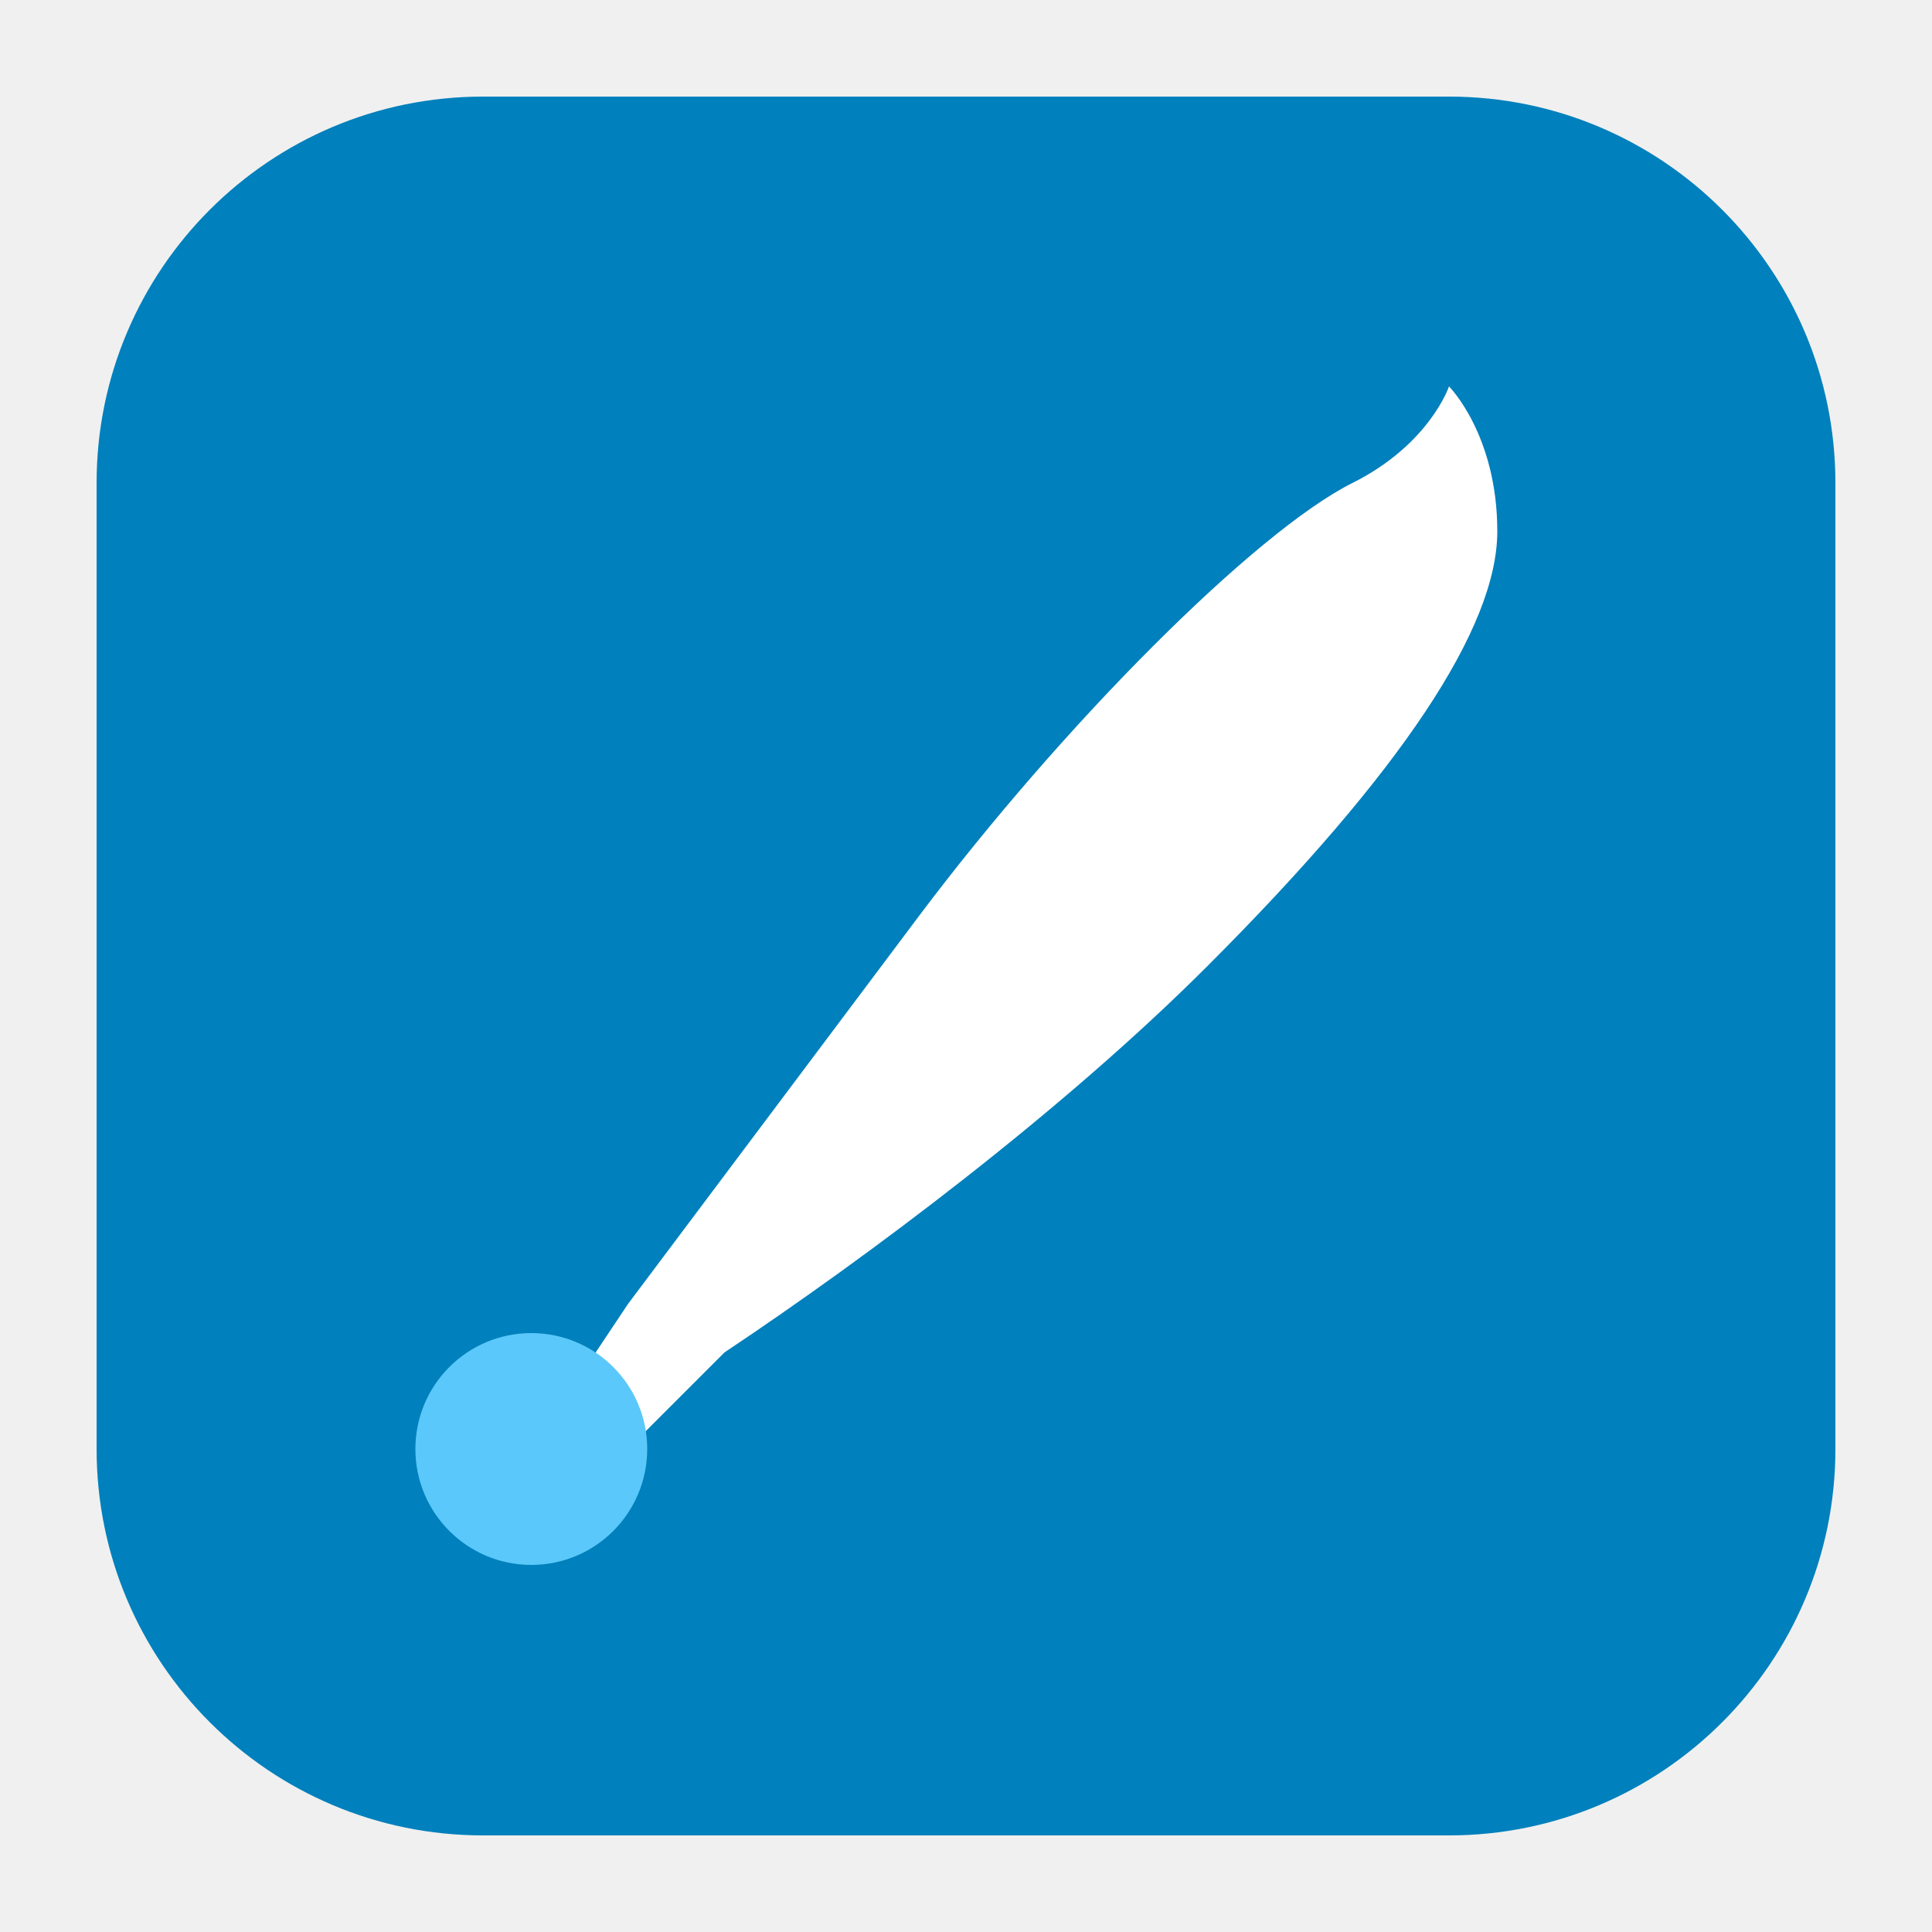
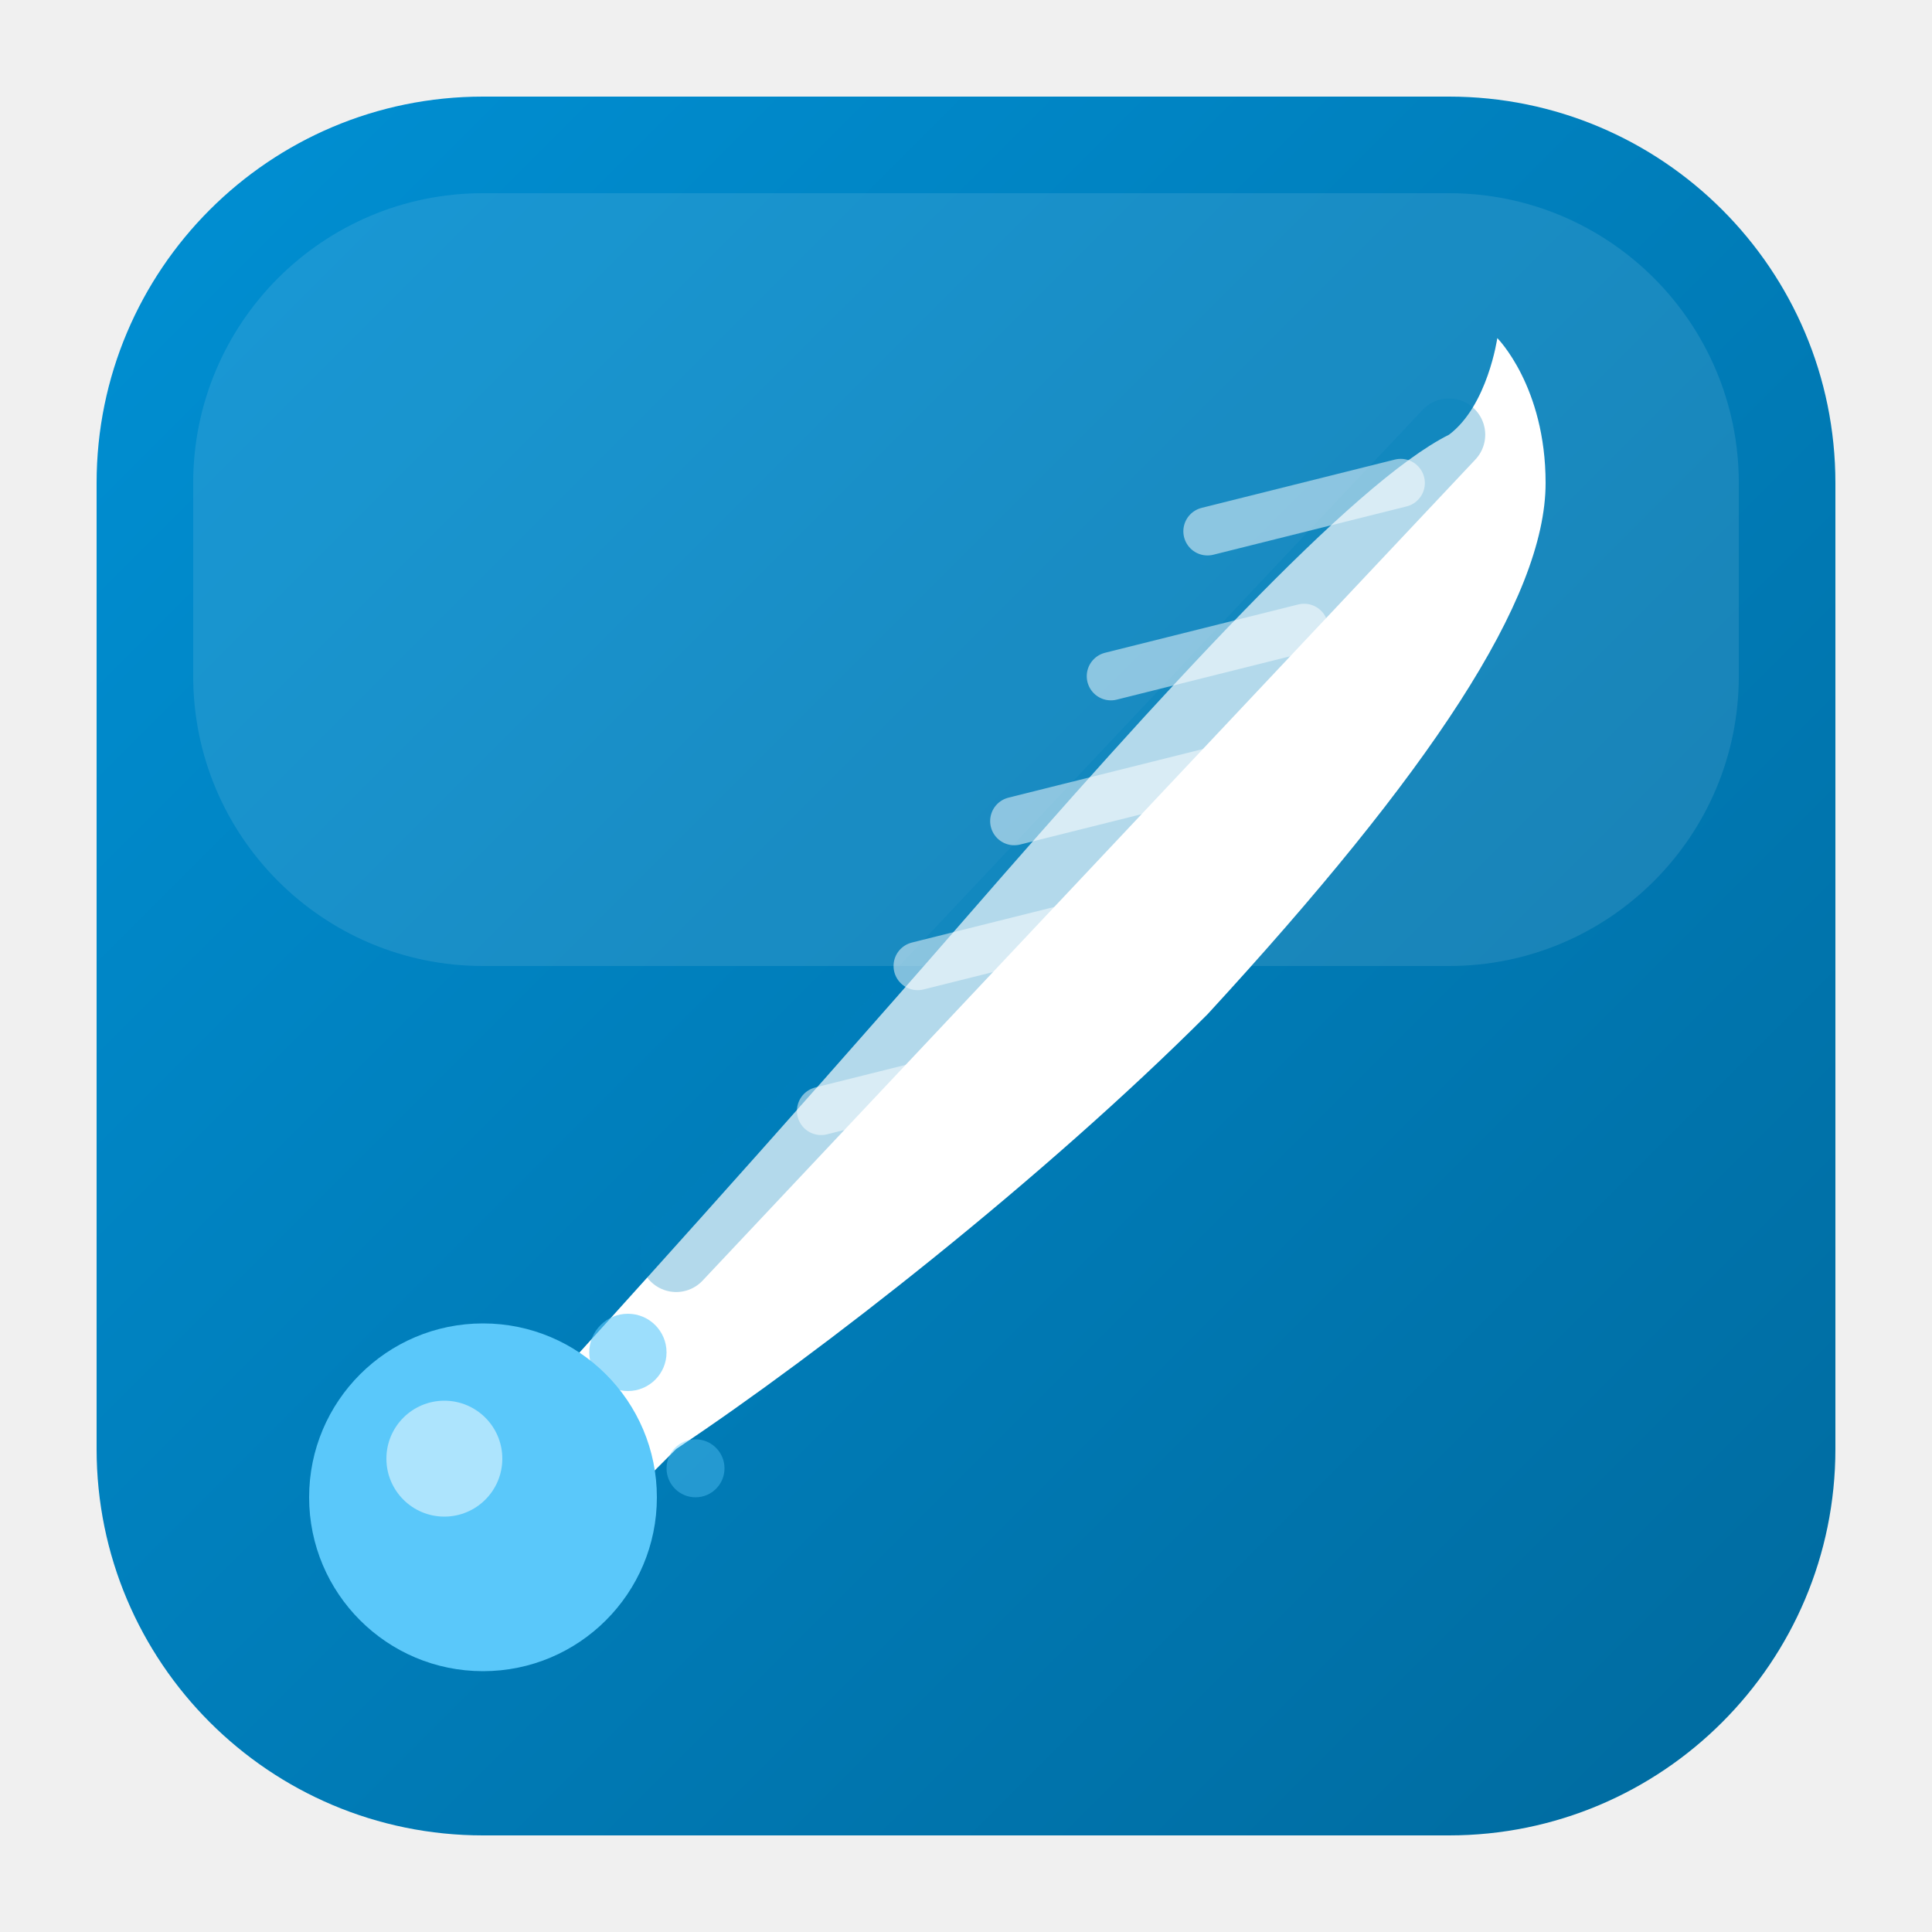
<svg xmlns="http://www.w3.org/2000/svg" width="20" height="20" viewBox="0 0 20 20" fill="none">
-   <rect x="1" y="1" width="18" height="18" rx="4" fill="#0080BC" />
-   <path d="M15 4C15 4 15.5 4.5 15.5 5.5C15.5 6.5 14.5 8 12.5 10C11 11.5 9 13 7.5 14L6 15.5L5.5 15L6.5 13.5C6.5 13.5 8 11.5 9.5 9.5C11 7.5 13 5.5 14 5C14.8 4.6 15 4 15 4Z" fill="white" />
-   <path d="M14 5.5L10.5 9M13 7L9.5 10.5" stroke="rgba(255,255,255,0.4)" stroke-width="0.5" stroke-linecap="round" />
-   <circle cx="5.5" cy="15" r="1.2" fill="#5AC8FA" />
+   <defs>
+     <linearGradient id="badgeGradient" x1="0%" y1="0%" x2="100%" y2="100%">
+       <stop offset="0%" style="stop-color:#0090d4" />
+       <stop offset="100%" style="stop-color:#006a9e" />
+     </linearGradient>
+   </defs>
+   <rect x="1" y="1" width="18" height="18" rx="4" fill="url(#badgeGradient)" />
+   <rect x="2" y="2" width="16" height="8" rx="3" fill="white" fill-opacity="0.1" />
+   <path d="M15.5 3.5C15.5 3.5 16 4 16 5C16 6.2 14.8 8 12.5 10.5C10.8 12.2 8.5 14 7 15L5.5 16.5L4.5 15.5L6 14C6 14 8 11.8 10 9.5C12 7.2 14 5 15 4.5C15.4 4.2 15.5 3.5 15.5 3.5Z" fill="white" />
+   <path d="M15 4.5L7 13" stroke="rgba(0,128,188,0.3)" stroke-width="0.75" stroke-linecap="round" />
+   <path d="M14.5 5L12.5 5.5M13.5 6.5L11.5 7M12.5 8L10.5 8.5M11.5 9.5L9.5 10M10.5 11L8.5 11.5" stroke="rgba(255,255,255,0.5)" stroke-width="0.5" stroke-linecap="round" />
+   <path d="M15 5.5L14 7M14 7L13 8.5M13 8.5L12 10" stroke="rgba(255,255,255,0.4)" stroke-width="0.5" stroke-linecap="round" />
+   <circle cx="5" cy="15.5" r="1.8" fill="#5AC8FA" />
+   <circle cx="4.6" cy="15.1" r="0.6" fill="white" fill-opacity="0.5" />
+   <circle cx="6.5" cy="14" r="0.4" fill="#5AC8FA" fill-opacity="0.6" />
+   <circle cx="7.2" cy="15.2" r="0.3" fill="#5AC8FA" fill-opacity="0.4" />
</svg>
